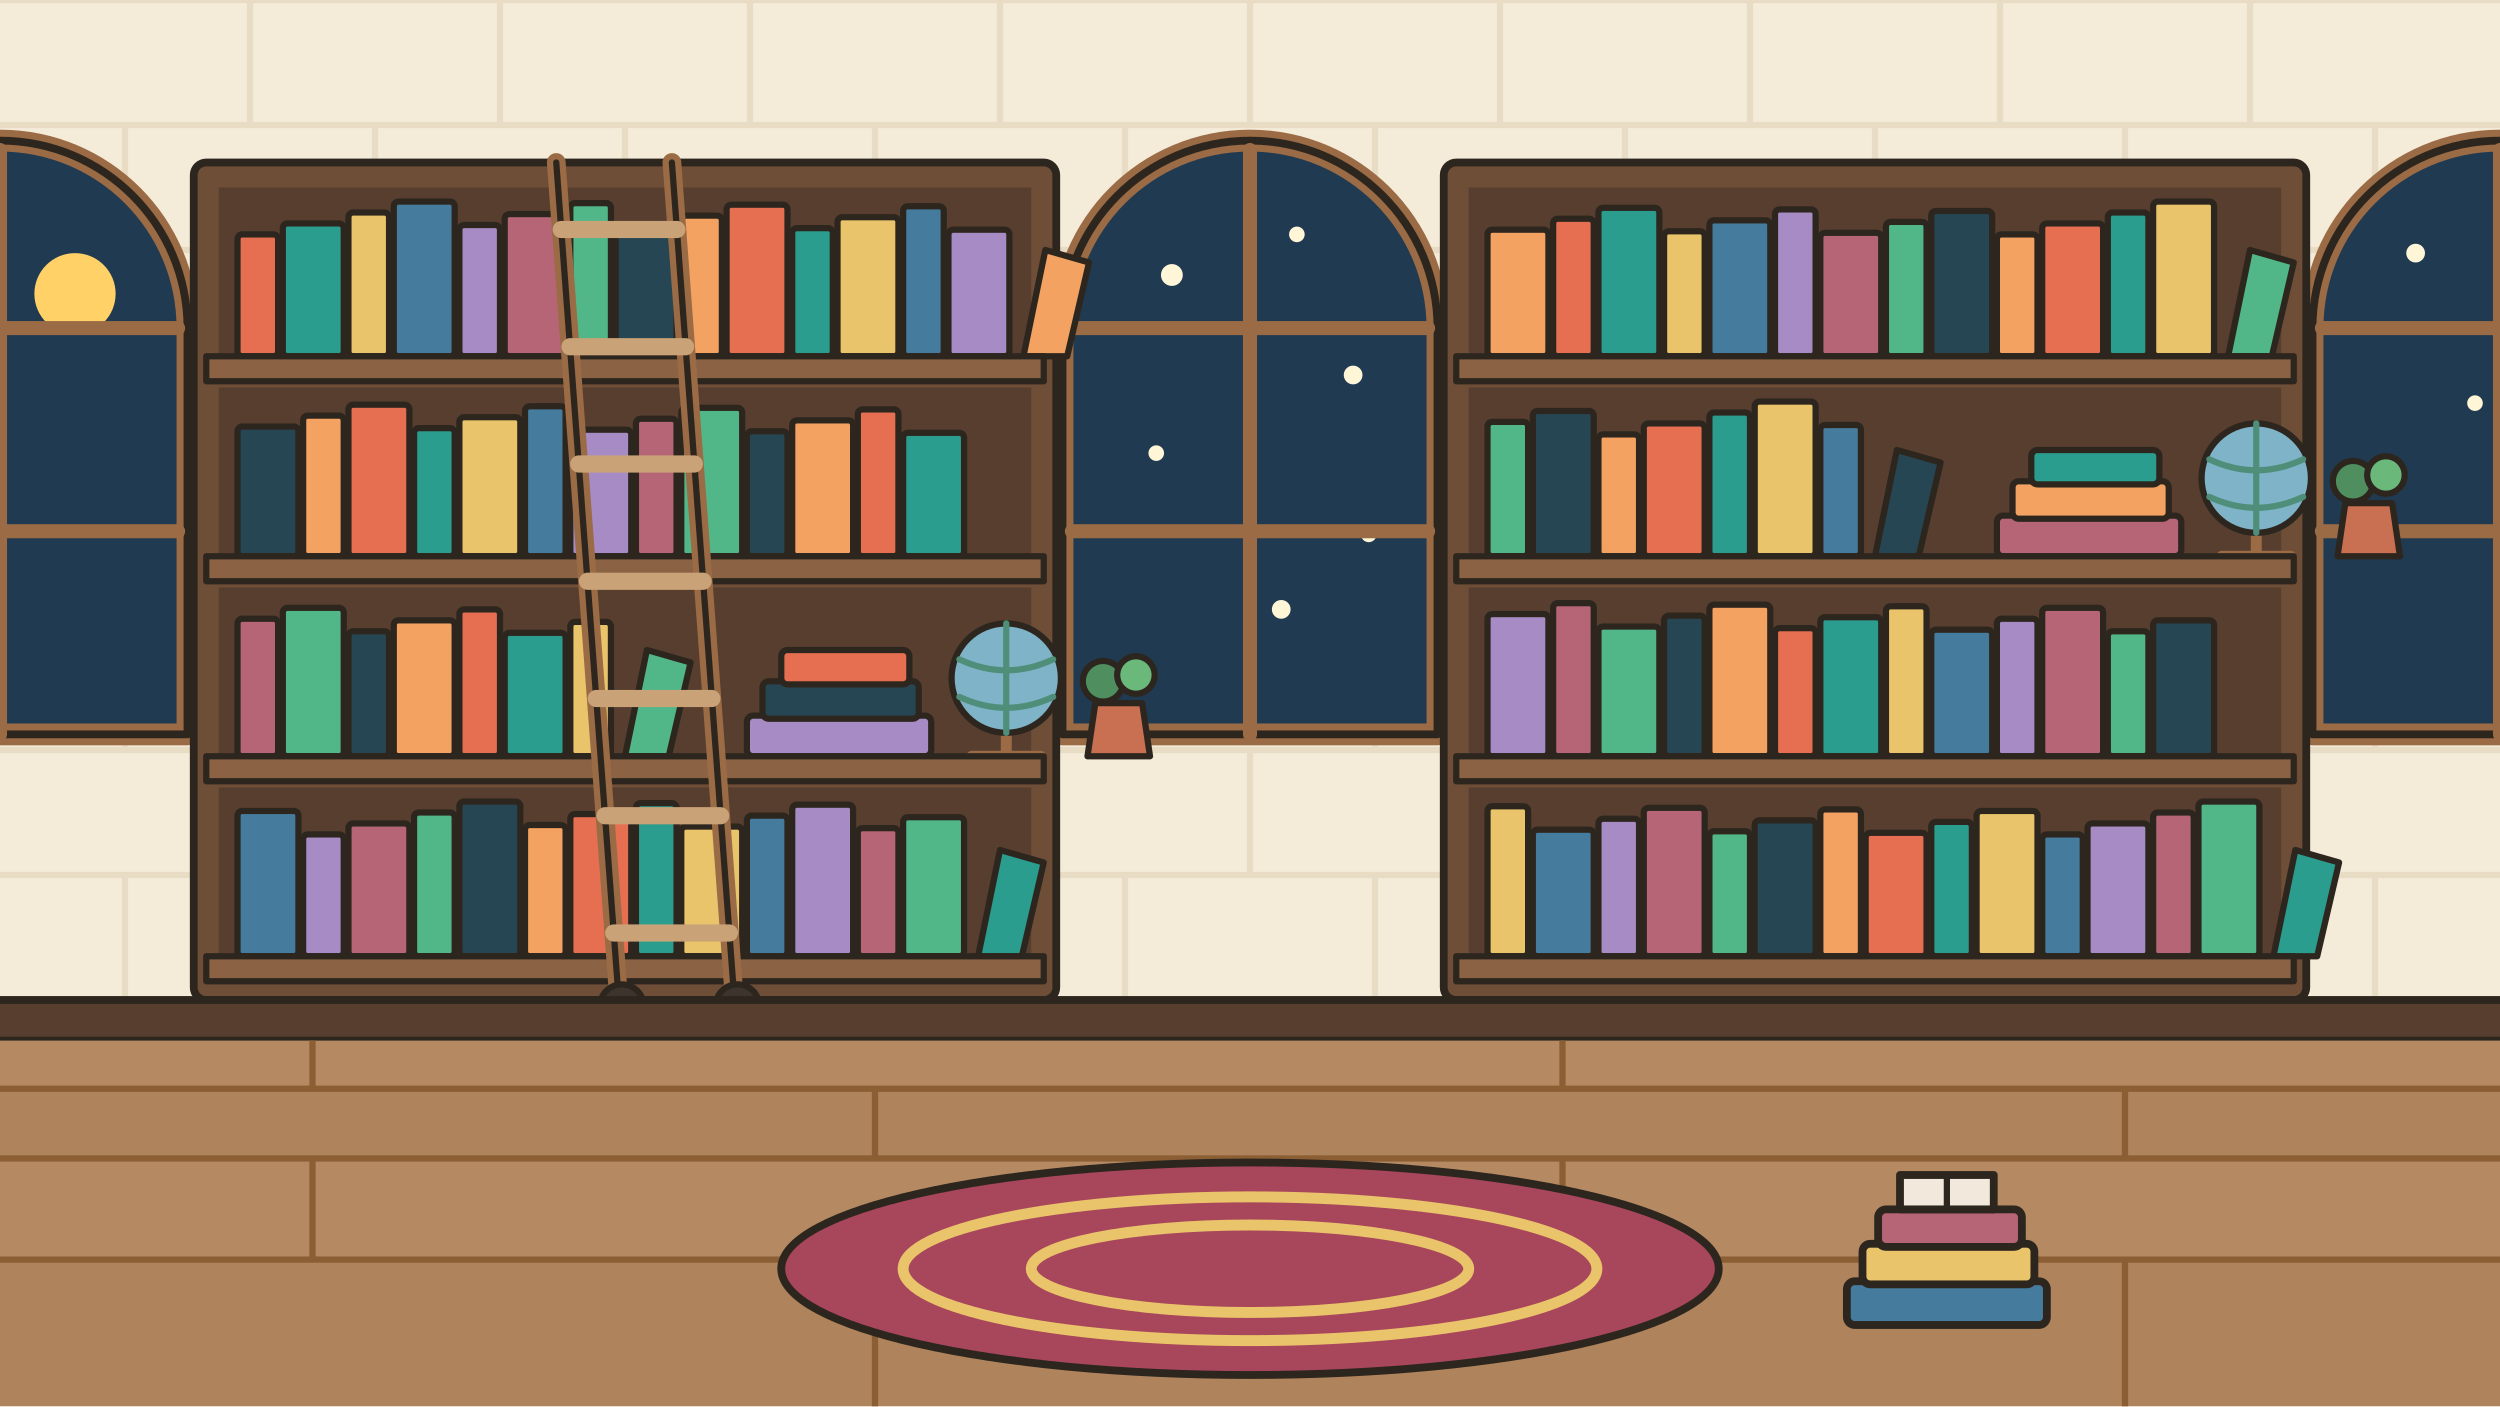
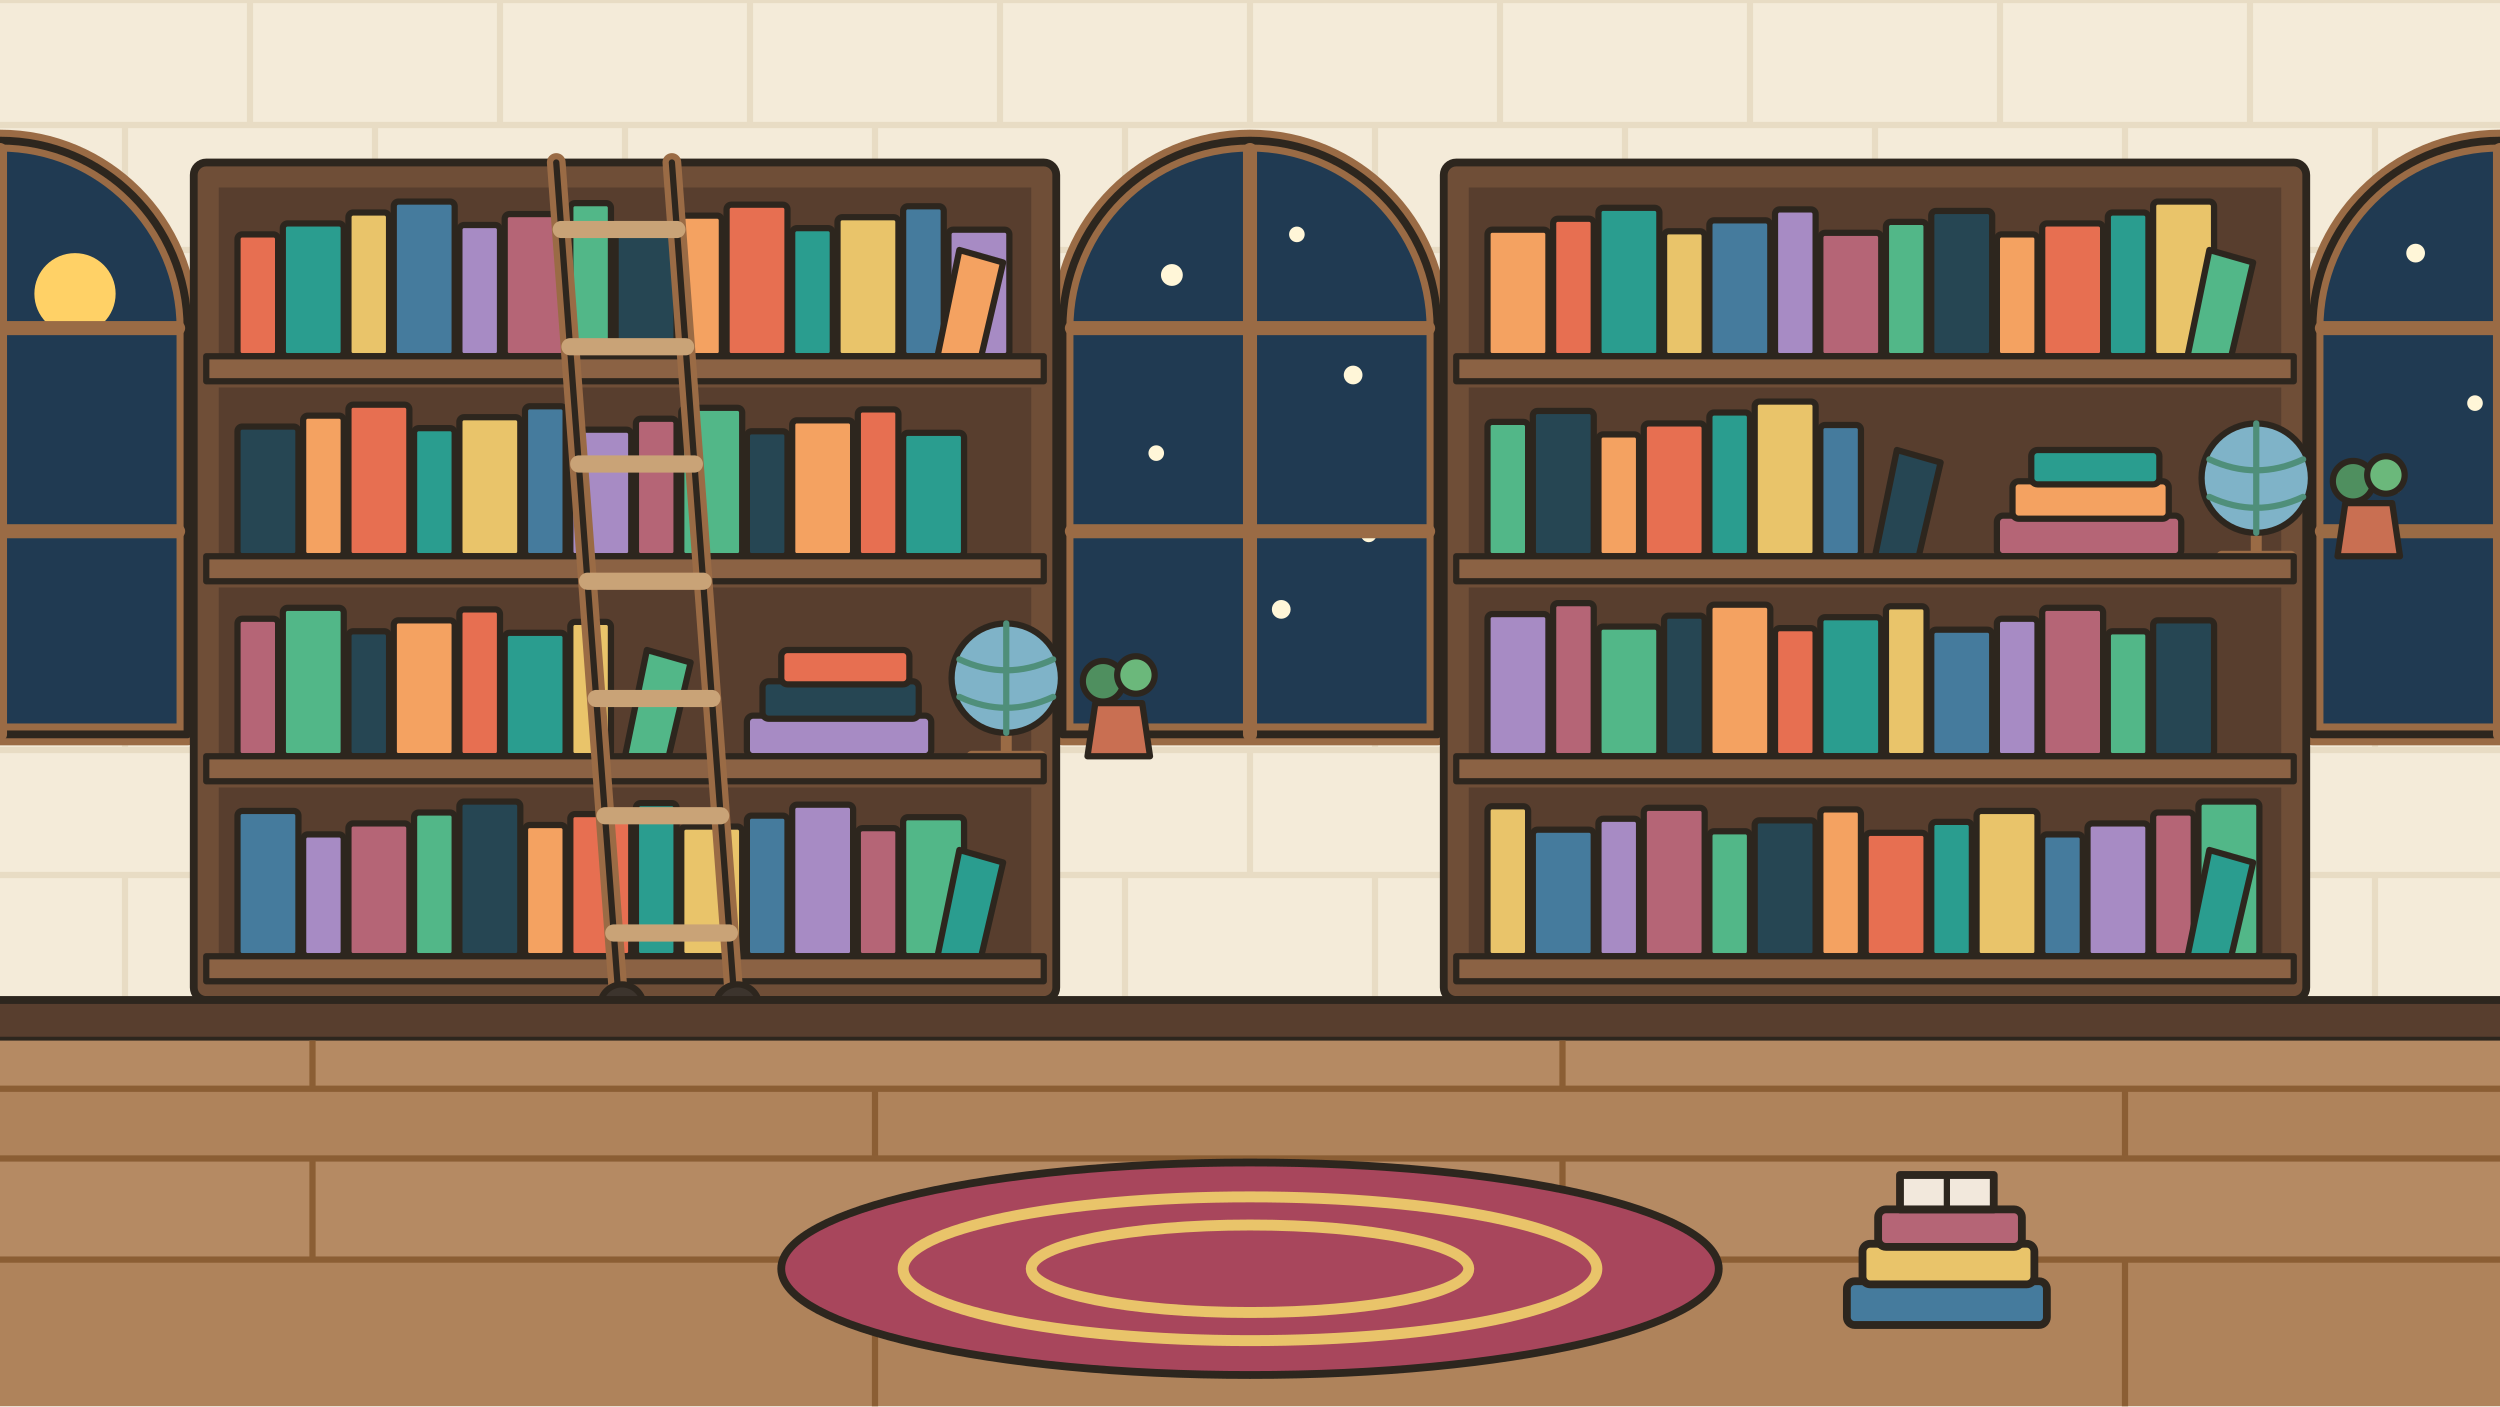
<svg xmlns="http://www.w3.org/2000/svg" viewBox="0 0 1600 900" preserveAspectRatio="xMidYMid slice" data-asset-id="bg_library">
  <g id="background" stroke="#2d261e" stroke-width="5" stroke-linecap="round" stroke-linejoin="round">
    <rect x="0" y="0" width="1600" height="640" fill="#f4ebd9" stroke="none" />
    <g stroke-linecap="butt">
      <rect x="0" y="0" width="1600" height="640" fill="#f4ebd9" stroke="none" />
      <line x1="0" y1="0" x2="1600" y2="0" stroke="#e8dcc4" stroke-width="4" />
      <line x1="160" y1="0" x2="160" y2="80" stroke="#e8dcc4" stroke-width="4" />
      <line x1="320" y1="0" x2="320" y2="80" stroke="#e8dcc4" stroke-width="4" />
      <line x1="480" y1="0" x2="480" y2="80" stroke="#e8dcc4" stroke-width="4" />
      <line x1="640" y1="0" x2="640" y2="80" stroke="#e8dcc4" stroke-width="4" />
      <line x1="800" y1="0" x2="800" y2="80" stroke="#e8dcc4" stroke-width="4" />
      <line x1="960" y1="0" x2="960" y2="80" stroke="#e8dcc4" stroke-width="4" />
      <line x1="1120" y1="0" x2="1120" y2="80" stroke="#e8dcc4" stroke-width="4" />
      <line x1="1280" y1="0" x2="1280" y2="80" stroke="#e8dcc4" stroke-width="4" />
      <line x1="1440" y1="0" x2="1440" y2="80" stroke="#e8dcc4" stroke-width="4" />
      <line x1="0" y1="80" x2="1600" y2="80" stroke="#e8dcc4" stroke-width="4" />
      <line x1="80" y1="80" x2="80" y2="160" stroke="#e8dcc4" stroke-width="4" />
      <line x1="240" y1="80" x2="240" y2="160" stroke="#e8dcc4" stroke-width="4" />
      <line x1="400" y1="80" x2="400" y2="160" stroke="#e8dcc4" stroke-width="4" />
      <line x1="560" y1="80" x2="560" y2="160" stroke="#e8dcc4" stroke-width="4" />
      <line x1="720" y1="80" x2="720" y2="160" stroke="#e8dcc4" stroke-width="4" />
      <line x1="880" y1="80" x2="880" y2="160" stroke="#e8dcc4" stroke-width="4" />
      <line x1="1040" y1="80" x2="1040" y2="160" stroke="#e8dcc4" stroke-width="4" />
      <line x1="1200" y1="80" x2="1200" y2="160" stroke="#e8dcc4" stroke-width="4" />
      <line x1="1360" y1="80" x2="1360" y2="160" stroke="#e8dcc4" stroke-width="4" />
      <line x1="1520" y1="80" x2="1520" y2="160" stroke="#e8dcc4" stroke-width="4" />
      <line x1="0" y1="160" x2="1600" y2="160" stroke="#e8dcc4" stroke-width="4" />
      <line x1="160" y1="160" x2="160" y2="240" stroke="#e8dcc4" stroke-width="4" />
      <line x1="320" y1="160" x2="320" y2="240" stroke="#e8dcc4" stroke-width="4" />
      <line x1="480" y1="160" x2="480" y2="240" stroke="#e8dcc4" stroke-width="4" />
      <line x1="640" y1="160" x2="640" y2="240" stroke="#e8dcc4" stroke-width="4" />
      <line x1="800" y1="160" x2="800" y2="240" stroke="#e8dcc4" stroke-width="4" />
      <line x1="960" y1="160" x2="960" y2="240" stroke="#e8dcc4" stroke-width="4" />
      <line x1="1120" y1="160" x2="1120" y2="240" stroke="#e8dcc4" stroke-width="4" />
      <line x1="1280" y1="160" x2="1280" y2="240" stroke="#e8dcc4" stroke-width="4" />
      <line x1="1440" y1="160" x2="1440" y2="240" stroke="#e8dcc4" stroke-width="4" />
      <line x1="0" y1="240" x2="1600" y2="240" stroke="#e8dcc4" stroke-width="4" />
      <line x1="80" y1="240" x2="80" y2="320" stroke="#e8dcc4" stroke-width="4" />
      <line x1="240" y1="240" x2="240" y2="320" stroke="#e8dcc4" stroke-width="4" />
      <line x1="400" y1="240" x2="400" y2="320" stroke="#e8dcc4" stroke-width="4" />
      <line x1="560" y1="240" x2="560" y2="320" stroke="#e8dcc4" stroke-width="4" />
      <line x1="720" y1="240" x2="720" y2="320" stroke="#e8dcc4" stroke-width="4" />
      <line x1="880" y1="240" x2="880" y2="320" stroke="#e8dcc4" stroke-width="4" />
      <line x1="1040" y1="240" x2="1040" y2="320" stroke="#e8dcc4" stroke-width="4" />
      <line x1="1200" y1="240" x2="1200" y2="320" stroke="#e8dcc4" stroke-width="4" />
      <line x1="1360" y1="240" x2="1360" y2="320" stroke="#e8dcc4" stroke-width="4" />
      <line x1="1520" y1="240" x2="1520" y2="320" stroke="#e8dcc4" stroke-width="4" />
      <line x1="0" y1="320" x2="1600" y2="320" stroke="#e8dcc4" stroke-width="4" />
      <line x1="160" y1="320" x2="160" y2="400" stroke="#e8dcc4" stroke-width="4" />
      <line x1="320" y1="320" x2="320" y2="400" stroke="#e8dcc4" stroke-width="4" />
      <line x1="480" y1="320" x2="480" y2="400" stroke="#e8dcc4" stroke-width="4" />
      <line x1="640" y1="320" x2="640" y2="400" stroke="#e8dcc4" stroke-width="4" />
      <line x1="800" y1="320" x2="800" y2="400" stroke="#e8dcc4" stroke-width="4" />
      <line x1="960" y1="320" x2="960" y2="400" stroke="#e8dcc4" stroke-width="4" />
      <line x1="1120" y1="320" x2="1120" y2="400" stroke="#e8dcc4" stroke-width="4" />
      <line x1="1280" y1="320" x2="1280" y2="400" stroke="#e8dcc4" stroke-width="4" />
      <line x1="1440" y1="320" x2="1440" y2="400" stroke="#e8dcc4" stroke-width="4" />
      <line x1="0" y1="400" x2="1600" y2="400" stroke="#e8dcc4" stroke-width="4" />
      <line x1="80" y1="400" x2="80" y2="480" stroke="#e8dcc4" stroke-width="4" />
      <line x1="240" y1="400" x2="240" y2="480" stroke="#e8dcc4" stroke-width="4" />
      <line x1="400" y1="400" x2="400" y2="480" stroke="#e8dcc4" stroke-width="4" />
      <line x1="560" y1="400" x2="560" y2="480" stroke="#e8dcc4" stroke-width="4" />
      <line x1="720" y1="400" x2="720" y2="480" stroke="#e8dcc4" stroke-width="4" />
      <line x1="880" y1="400" x2="880" y2="480" stroke="#e8dcc4" stroke-width="4" />
      <line x1="1040" y1="400" x2="1040" y2="480" stroke="#e8dcc4" stroke-width="4" />
      <line x1="1200" y1="400" x2="1200" y2="480" stroke="#e8dcc4" stroke-width="4" />
      <line x1="1360" y1="400" x2="1360" y2="480" stroke="#e8dcc4" stroke-width="4" />
      <line x1="1520" y1="400" x2="1520" y2="480" stroke="#e8dcc4" stroke-width="4" />
      <line x1="0" y1="480" x2="1600" y2="480" stroke="#e8dcc4" stroke-width="4" />
      <line x1="160" y1="480" x2="160" y2="560" stroke="#e8dcc4" stroke-width="4" />
      <line x1="320" y1="480" x2="320" y2="560" stroke="#e8dcc4" stroke-width="4" />
      <line x1="480" y1="480" x2="480" y2="560" stroke="#e8dcc4" stroke-width="4" />
      <line x1="640" y1="480" x2="640" y2="560" stroke="#e8dcc4" stroke-width="4" />
      <line x1="800" y1="480" x2="800" y2="560" stroke="#e8dcc4" stroke-width="4" />
      <line x1="960" y1="480" x2="960" y2="560" stroke="#e8dcc4" stroke-width="4" />
      <line x1="1120" y1="480" x2="1120" y2="560" stroke="#e8dcc4" stroke-width="4" />
      <line x1="1280" y1="480" x2="1280" y2="560" stroke="#e8dcc4" stroke-width="4" />
      <line x1="1440" y1="480" x2="1440" y2="560" stroke="#e8dcc4" stroke-width="4" />
      <line x1="0" y1="560" x2="1600" y2="560" stroke="#e8dcc4" stroke-width="4" />
      <line x1="80" y1="560" x2="80" y2="640" stroke="#e8dcc4" stroke-width="4" />
      <line x1="240" y1="560" x2="240" y2="640" stroke="#e8dcc4" stroke-width="4" />
      <line x1="400" y1="560" x2="400" y2="640" stroke="#e8dcc4" stroke-width="4" />
      <line x1="560" y1="560" x2="560" y2="640" stroke="#e8dcc4" stroke-width="4" />
      <line x1="720" y1="560" x2="720" y2="640" stroke="#e8dcc4" stroke-width="4" />
      <line x1="880" y1="560" x2="880" y2="640" stroke="#e8dcc4" stroke-width="4" />
      <line x1="1040" y1="560" x2="1040" y2="640" stroke="#e8dcc4" stroke-width="4" />
      <line x1="1200" y1="560" x2="1200" y2="640" stroke="#e8dcc4" stroke-width="4" />
      <line x1="1360" y1="560" x2="1360" y2="640" stroke="#e8dcc4" stroke-width="4" />
      <line x1="1520" y1="560" x2="1520" y2="640" stroke="#e8dcc4" stroke-width="4" />
    </g>
    <g transform="translate(-120 90)">
      <path d="M0 120A120 120 0 0 1 240 120L240 380L0 380Z" fill="#203a52" stroke="#9a6b45" stroke-width="14" stroke-linejoin="round" />
      <path d="M0 120A120 120 0 0 1 240 120L240 380L0 380Z" fill="none" stroke="#2d261e" stroke-width="5" stroke-linejoin="round" />
      <circle cx="168" cy="98" r="26" fill="#ffd166" stroke="none" />
      <circle cx="66" cy="72" r="6" fill="#fff6d8" stroke="none" />
      <circle cx="104" cy="168" r="5" fill="#fff6d8" stroke="none" />
      <circle cx="52" cy="220" r="6" fill="#fff6d8" stroke="none" />
      <path d="M120 6 120 380M6 120 234 120M6 250 234 250" fill="none" stroke="#9a6b45" stroke-width="9" />
    </g>
    <g transform="translate(680 90)">
      <path d="M0 120A120 120 0 0 1 240 120L240 380L0 380Z" fill="#203a52" stroke="#9a6b45" stroke-width="14" stroke-linejoin="round" />
      <path d="M0 120A120 120 0 0 1 240 120L240 380L0 380Z" fill="none" stroke="#2d261e" stroke-width="5" stroke-linejoin="round" />
      <circle cx="70" cy="86" r="7" fill="#fff6d8" stroke="none" />
      <circle cx="150" cy="60" r="5" fill="#fff6d8" stroke="none" />
      <circle cx="186" cy="150" r="6" fill="#fff6d8" stroke="none" />
      <circle cx="60" cy="200" r="5" fill="#fff6d8" stroke="none" />
      <circle cx="140" cy="300" r="6" fill="#fff6d8" stroke="none" />
      <circle cx="196" cy="252" r="5" fill="#fff6d8" stroke="none" />
      <path d="M120 6 120 380M6 120 234 120M6 250 234 250" fill="none" stroke="#9a6b45" stroke-width="9" />
    </g>
    <g transform="translate(1480 90)">
      <path d="M0 120A120 120 0 0 1 240 120L240 380L0 380Z" fill="#203a52" stroke="#9a6b45" stroke-width="14" stroke-linejoin="round" />
      <path d="M0 120A120 120 0 0 1 240 120L240 380L0 380Z" fill="none" stroke="#2d261e" stroke-width="5" stroke-linejoin="round" />
      <circle cx="168" cy="98" r="26" fill="#ffd166" stroke="none" />
      <circle cx="66" cy="72" r="6" fill="#fff6d8" stroke="none" />
      <circle cx="104" cy="168" r="5" fill="#fff6d8" stroke="none" />
      <circle cx="52" cy="220" r="6" fill="#fff6d8" stroke="none" />
      <path d="M120 6 120 380M6 120 234 120M6 250 234 250" fill="none" stroke="#9a6b45" stroke-width="9" />
    </g>
    <g transform="translate(140 120)">
      <rect x="-16" y="-16" width="552" height="536" rx="8" fill="#6f4e37" stroke="#2d261e" stroke-width="5" />
      <rect x="0" y="0" width="520" height="112" fill="#583e2e" stroke="none" />
      <rect x="12" y="30" width="26" height="78" rx="3" fill="#e76f51" stroke="#2d261e" stroke-width="4" />
      <rect x="41" y="23" width="39" height="85" rx="3" fill="#2a9d8f" stroke="#2d261e" stroke-width="4" />
      <rect x="83" y="16" width="26" height="92" rx="3" fill="#e9c46a" stroke="#2d261e" stroke-width="4" />
      <rect x="112" y="9" width="39" height="99" rx="3" fill="#457b9d" stroke="#2d261e" stroke-width="4" />
      <rect x="154" y="24" width="26" height="84" rx="3" fill="#a78bc4" stroke="#2d261e" stroke-width="4" />
      <rect x="183" y="17" width="39" height="91" rx="3" fill="#b56576" stroke="#2d261e" stroke-width="4" />
      <rect x="225" y="10" width="26" height="98" rx="3" fill="#52b788" stroke="#2d261e" stroke-width="4" />
      <rect x="254" y="25" width="39" height="83" rx="3" fill="#264653" stroke="#2d261e" stroke-width="4" />
      <rect x="296" y="18" width="26" height="90" rx="3" fill="#f4a261" stroke="#2d261e" stroke-width="4" />
      <rect x="325" y="11" width="39" height="97" rx="3" fill="#e76f51" stroke="#2d261e" stroke-width="4" />
      <rect x="367" y="26" width="26" height="82" rx="3" fill="#2a9d8f" stroke="#2d261e" stroke-width="4" />
      <rect x="396" y="19" width="39" height="89" rx="3" fill="#e9c46a" stroke="#2d261e" stroke-width="4" />
      <rect x="438" y="12" width="26" height="96" rx="3" fill="#457b9d" stroke="#2d261e" stroke-width="4" />
      <rect x="467" y="27" width="39" height="81" rx="3" fill="#a78bc4" stroke="#2d261e" stroke-width="4" />
-       <path d="M515 108L529 40L557 48L543 108Z" fill="#f4a261" stroke="#2d261e" stroke-width="4" stroke-linejoin="round" />
+       <path d="M460 108L474 40L502 48L488 108Z" fill="#f4a261" stroke="#2d261e" stroke-width="4" stroke-linejoin="round" />
      <rect x="-8" y="108" width="536" height="16" fill="#8b6244" stroke="#2d261e" stroke-width="4" />
      <rect x="0" y="128" width="520" height="112" fill="#583e2e" stroke="none" />
      <rect x="12" y="153" width="39" height="83" rx="3" fill="#264653" stroke="#2d261e" stroke-width="4" />
      <rect x="54" y="146" width="26" height="90" rx="3" fill="#f4a261" stroke="#2d261e" stroke-width="4" />
      <rect x="83" y="139" width="39" height="97" rx="3" fill="#e76f51" stroke="#2d261e" stroke-width="4" />
      <rect x="125" y="154" width="26" height="82" rx="3" fill="#2a9d8f" stroke="#2d261e" stroke-width="4" />
      <rect x="154" y="147" width="39" height="89" rx="3" fill="#e9c46a" stroke="#2d261e" stroke-width="4" />
      <rect x="196" y="140" width="26" height="96" rx="3" fill="#457b9d" stroke="#2d261e" stroke-width="4" />
      <rect x="225" y="155" width="39" height="81" rx="3" fill="#a78bc4" stroke="#2d261e" stroke-width="4" />
      <rect x="267" y="148" width="26" height="88" rx="3" fill="#b56576" stroke="#2d261e" stroke-width="4" />
      <rect x="296" y="141" width="39" height="95" rx="3" fill="#52b788" stroke="#2d261e" stroke-width="4" />
      <rect x="338" y="156" width="26" height="80" rx="3" fill="#264653" stroke="#2d261e" stroke-width="4" />
      <rect x="367" y="149" width="39" height="87" rx="3" fill="#f4a261" stroke="#2d261e" stroke-width="4" />
      <rect x="409" y="142" width="26" height="94" rx="3" fill="#e76f51" stroke="#2d261e" stroke-width="4" />
      <rect x="438" y="157" width="39" height="79" rx="3" fill="#2a9d8f" stroke="#2d261e" stroke-width="4" />
      <rect x="-8" y="236" width="536" height="16" fill="#8b6244" stroke="#2d261e" stroke-width="4" />
      <rect x="0" y="256" width="520" height="112" fill="#583e2e" stroke="none" />
      <rect x="12" y="276" width="26" height="88" rx="3" fill="#b56576" stroke="#2d261e" stroke-width="4" />
      <rect x="41" y="269" width="39" height="95" rx="3" fill="#52b788" stroke="#2d261e" stroke-width="4" />
      <rect x="83" y="284" width="26" height="80" rx="3" fill="#264653" stroke="#2d261e" stroke-width="4" />
      <rect x="112" y="277" width="39" height="87" rx="3" fill="#f4a261" stroke="#2d261e" stroke-width="4" />
      <rect x="154" y="270" width="26" height="94" rx="3" fill="#e76f51" stroke="#2d261e" stroke-width="4" />
      <rect x="183" y="285" width="39" height="79" rx="3" fill="#2a9d8f" stroke="#2d261e" stroke-width="4" />
      <rect x="225" y="278" width="26" height="86" rx="3" fill="#e9c46a" stroke="#2d261e" stroke-width="4" />
      <path d="M260 364L274 296L302 304L288 364Z" fill="#52b788" stroke="#2d261e" stroke-width="4" stroke-linejoin="round" />
      <g transform="translate(338 364)">
        <rect x="0" y="-26" width="118" height="26" rx="4" fill="#a78bc4" stroke="#2d261e" stroke-width="4" />
        <rect x="10" y="-48" width="100" height="24" rx="4" fill="#264653" stroke="#2d261e" stroke-width="4" />
        <rect x="22" y="-68" width="82" height="22" rx="4" fill="#e76f51" stroke="#2d261e" stroke-width="4" />
      </g>
      <g transform="translate(504 364)">
        <path d="M-22 0h44M0 0v-16" fill="none" stroke="#9a6b45" stroke-width="7" stroke-linecap="round" />
        <circle cx="0" cy="-50" r="35" fill="#7fb3c8" stroke="#2d261e" stroke-width="4" />
        <path d="M-30 -62q30 14 60 0M-30 -38q30 14 60 0M0 -85v70" fill="none" stroke="#4f8f7a" stroke-width="4" />
      </g>
      <g transform="translate(576 364)">
        <path d="M-20 0 -15 -34 15 -34 20 0Z" fill="#c96f52" stroke="#2d261e" stroke-width="4" stroke-linejoin="round" />
        <circle cx="-10" cy="-48" r="13" fill="#4f8f5f" stroke="#2d261e" stroke-width="4" />
        <circle cx="11" cy="-52" r="12" fill="#6bb87b" stroke="#2d261e" stroke-width="4" />
      </g>
      <rect x="-8" y="364" width="536" height="16" fill="#8b6244" stroke="#2d261e" stroke-width="4" />
      <rect x="0" y="384" width="520" height="112" fill="#583e2e" stroke="none" />
      <rect x="12" y="399" width="39" height="93" rx="3" fill="#457b9d" stroke="#2d261e" stroke-width="4" />
      <rect x="54" y="414" width="26" height="78" rx="3" fill="#a78bc4" stroke="#2d261e" stroke-width="4" />
      <rect x="83" y="407" width="39" height="85" rx="3" fill="#b56576" stroke="#2d261e" stroke-width="4" />
      <rect x="125" y="400" width="26" height="92" rx="3" fill="#52b788" stroke="#2d261e" stroke-width="4" />
      <rect x="154" y="393" width="39" height="99" rx="3" fill="#264653" stroke="#2d261e" stroke-width="4" />
      <rect x="196" y="408" width="26" height="84" rx="3" fill="#f4a261" stroke="#2d261e" stroke-width="4" />
      <rect x="225" y="401" width="39" height="91" rx="3" fill="#e76f51" stroke="#2d261e" stroke-width="4" />
      <rect x="267" y="394" width="26" height="98" rx="3" fill="#2a9d8f" stroke="#2d261e" stroke-width="4" />
      <rect x="296" y="409" width="39" height="83" rx="3" fill="#e9c46a" stroke="#2d261e" stroke-width="4" />
      <rect x="338" y="402" width="26" height="90" rx="3" fill="#457b9d" stroke="#2d261e" stroke-width="4" />
      <rect x="367" y="395" width="39" height="97" rx="3" fill="#a78bc4" stroke="#2d261e" stroke-width="4" />
      <rect x="409" y="410" width="26" height="82" rx="3" fill="#b56576" stroke="#2d261e" stroke-width="4" />
      <rect x="438" y="403" width="39" height="89" rx="3" fill="#52b788" stroke="#2d261e" stroke-width="4" />
-       <path d="M486 492L500 424L528 432L514 492Z" fill="#2a9d8f" stroke="#2d261e" stroke-width="4" stroke-linejoin="round" />
+       <path d="M460 492L474 424L502 432L488 492Z" fill="#2a9d8f" stroke="#2d261e" stroke-width="4" stroke-linejoin="round" />
      <rect x="-8" y="492" width="536" height="16" fill="#8b6244" stroke="#2d261e" stroke-width="4" />
    </g>
    <g transform="translate(940 120)">
      <rect x="-16" y="-16" width="552" height="536" rx="8" fill="#6f4e37" stroke="#2d261e" stroke-width="5" />
      <rect x="0" y="0" width="520" height="112" fill="#583e2e" stroke="none" />
      <rect x="12" y="27" width="39" height="81" rx="3" fill="#f4a261" stroke="#2d261e" stroke-width="4" />
      <rect x="54" y="20" width="26" height="88" rx="3" fill="#e76f51" stroke="#2d261e" stroke-width="4" />
      <rect x="83" y="13" width="39" height="95" rx="3" fill="#2a9d8f" stroke="#2d261e" stroke-width="4" />
      <rect x="125" y="28" width="26" height="80" rx="3" fill="#e9c46a" stroke="#2d261e" stroke-width="4" />
      <rect x="154" y="21" width="39" height="87" rx="3" fill="#457b9d" stroke="#2d261e" stroke-width="4" />
      <rect x="196" y="14" width="26" height="94" rx="3" fill="#a78bc4" stroke="#2d261e" stroke-width="4" />
      <rect x="225" y="29" width="39" height="79" rx="3" fill="#b56576" stroke="#2d261e" stroke-width="4" />
      <rect x="267" y="22" width="26" height="86" rx="3" fill="#52b788" stroke="#2d261e" stroke-width="4" />
      <rect x="296" y="15" width="39" height="93" rx="3" fill="#264653" stroke="#2d261e" stroke-width="4" />
      <rect x="338" y="30" width="26" height="78" rx="3" fill="#f4a261" stroke="#2d261e" stroke-width="4" />
      <rect x="367" y="23" width="39" height="85" rx="3" fill="#e76f51" stroke="#2d261e" stroke-width="4" />
      <rect x="409" y="16" width="26" height="92" rx="3" fill="#2a9d8f" stroke="#2d261e" stroke-width="4" />
      <rect x="438" y="9" width="39" height="99" rx="3" fill="#e9c46a" stroke="#2d261e" stroke-width="4" />
-       <path d="M486 108L500 40L528 48L514 108Z" fill="#52b788" stroke="#2d261e" stroke-width="4" stroke-linejoin="round" />
+       <path d="M460 108L474 40L502 48L488 108Z" fill="#52b788" stroke="#2d261e" stroke-width="4" stroke-linejoin="round" />
      <rect x="-8" y="108" width="536" height="16" fill="#8b6244" stroke="#2d261e" stroke-width="4" />
      <rect x="0" y="128" width="520" height="112" fill="#583e2e" stroke="none" />
      <rect x="12" y="150" width="26" height="86" rx="3" fill="#52b788" stroke="#2d261e" stroke-width="4" />
      <rect x="41" y="143" width="39" height="93" rx="3" fill="#264653" stroke="#2d261e" stroke-width="4" />
      <rect x="83" y="158" width="26" height="78" rx="3" fill="#f4a261" stroke="#2d261e" stroke-width="4" />
      <rect x="112" y="151" width="39" height="85" rx="3" fill="#e76f51" stroke="#2d261e" stroke-width="4" />
      <rect x="154" y="144" width="26" height="92" rx="3" fill="#2a9d8f" stroke="#2d261e" stroke-width="4" />
      <rect x="183" y="137" width="39" height="99" rx="3" fill="#e9c46a" stroke="#2d261e" stroke-width="4" />
      <rect x="225" y="152" width="26" height="84" rx="3" fill="#457b9d" stroke="#2d261e" stroke-width="4" />
      <path d="M260 236L274 168L302 176L288 236Z" fill="#264653" stroke="#2d261e" stroke-width="4" stroke-linejoin="round" />
      <g transform="translate(338 236)">
        <rect x="0" y="-26" width="118" height="26" rx="4" fill="#b56576" stroke="#2d261e" stroke-width="4" />
        <rect x="10" y="-48" width="100" height="24" rx="4" fill="#f4a261" stroke="#2d261e" stroke-width="4" />
        <rect x="22" y="-68" width="82" height="22" rx="4" fill="#2a9d8f" stroke="#2d261e" stroke-width="4" />
      </g>
      <g transform="translate(504 236)">
        <path d="M-22 0h44M0 0v-16" fill="none" stroke="#9a6b45" stroke-width="7" stroke-linecap="round" />
        <circle cx="0" cy="-50" r="35" fill="#7fb3c8" stroke="#2d261e" stroke-width="4" />
        <path d="M-30 -62q30 14 60 0M-30 -38q30 14 60 0M0 -85v70" fill="none" stroke="#4f8f7a" stroke-width="4" />
      </g>
      <g transform="translate(576 236)">
        <path d="M-20 0 -15 -34 15 -34 20 0Z" fill="#c96f52" stroke="#2d261e" stroke-width="4" stroke-linejoin="round" />
        <circle cx="-10" cy="-48" r="13" fill="#4f8f5f" stroke="#2d261e" stroke-width="4" />
        <circle cx="11" cy="-52" r="12" fill="#6bb87b" stroke="#2d261e" stroke-width="4" />
      </g>
      <rect x="-8" y="236" width="536" height="16" fill="#8b6244" stroke="#2d261e" stroke-width="4" />
      <rect x="0" y="256" width="520" height="112" fill="#583e2e" stroke="none" />
      <rect x="12" y="273" width="39" height="91" rx="3" fill="#a78bc4" stroke="#2d261e" stroke-width="4" />
      <rect x="54" y="266" width="26" height="98" rx="3" fill="#b56576" stroke="#2d261e" stroke-width="4" />
      <rect x="83" y="281" width="39" height="83" rx="3" fill="#52b788" stroke="#2d261e" stroke-width="4" />
      <rect x="125" y="274" width="26" height="90" rx="3" fill="#264653" stroke="#2d261e" stroke-width="4" />
      <rect x="154" y="267" width="39" height="97" rx="3" fill="#f4a261" stroke="#2d261e" stroke-width="4" />
      <rect x="196" y="282" width="26" height="82" rx="3" fill="#e76f51" stroke="#2d261e" stroke-width="4" />
      <rect x="225" y="275" width="39" height="89" rx="3" fill="#2a9d8f" stroke="#2d261e" stroke-width="4" />
      <rect x="267" y="268" width="26" height="96" rx="3" fill="#e9c46a" stroke="#2d261e" stroke-width="4" />
      <rect x="296" y="283" width="39" height="81" rx="3" fill="#457b9d" stroke="#2d261e" stroke-width="4" />
      <rect x="338" y="276" width="26" height="88" rx="3" fill="#a78bc4" stroke="#2d261e" stroke-width="4" />
      <rect x="367" y="269" width="39" height="95" rx="3" fill="#b56576" stroke="#2d261e" stroke-width="4" />
      <rect x="409" y="284" width="26" height="80" rx="3" fill="#52b788" stroke="#2d261e" stroke-width="4" />
      <rect x="438" y="277" width="39" height="87" rx="3" fill="#264653" stroke="#2d261e" stroke-width="4" />
      <rect x="-8" y="364" width="536" height="16" fill="#8b6244" stroke="#2d261e" stroke-width="4" />
      <rect x="0" y="384" width="520" height="112" fill="#583e2e" stroke="none" />
      <rect x="12" y="396" width="26" height="96" rx="3" fill="#e9c46a" stroke="#2d261e" stroke-width="4" />
      <rect x="41" y="411" width="39" height="81" rx="3" fill="#457b9d" stroke="#2d261e" stroke-width="4" />
      <rect x="83" y="404" width="26" height="88" rx="3" fill="#a78bc4" stroke="#2d261e" stroke-width="4" />
      <rect x="112" y="397" width="39" height="95" rx="3" fill="#b56576" stroke="#2d261e" stroke-width="4" />
      <rect x="154" y="412" width="26" height="80" rx="3" fill="#52b788" stroke="#2d261e" stroke-width="4" />
      <rect x="183" y="405" width="39" height="87" rx="3" fill="#264653" stroke="#2d261e" stroke-width="4" />
      <rect x="225" y="398" width="26" height="94" rx="3" fill="#f4a261" stroke="#2d261e" stroke-width="4" />
      <rect x="254" y="413" width="39" height="79" rx="3" fill="#e76f51" stroke="#2d261e" stroke-width="4" />
      <rect x="296" y="406" width="26" height="86" rx="3" fill="#2a9d8f" stroke="#2d261e" stroke-width="4" />
      <rect x="325" y="399" width="39" height="93" rx="3" fill="#e9c46a" stroke="#2d261e" stroke-width="4" />
      <rect x="367" y="414" width="26" height="78" rx="3" fill="#457b9d" stroke="#2d261e" stroke-width="4" />
      <rect x="396" y="407" width="39" height="85" rx="3" fill="#a78bc4" stroke="#2d261e" stroke-width="4" />
      <rect x="438" y="400" width="26" height="92" rx="3" fill="#b56576" stroke="#2d261e" stroke-width="4" />
      <rect x="467" y="393" width="39" height="99" rx="3" fill="#52b788" stroke="#2d261e" stroke-width="4" />
-       <path d="M515 492L529 424L557 432L543 492Z" fill="#2a9d8f" stroke="#2d261e" stroke-width="4" stroke-linejoin="round" />
+       <path d="M460 492L474 424L502 432L488 492Z" fill="#2a9d8f" stroke="#2d261e" stroke-width="4" stroke-linejoin="round" />
      <rect x="-8" y="492" width="536" height="16" fill="#8b6244" stroke="#2d261e" stroke-width="4" />
    </g>
    <g transform="translate(356 104)">
      <path d="M0 0 40 536M74 0 114 536" fill="none" stroke="#9a6b45" stroke-width="12" stroke-linecap="round" />
      <path d="M0 0 40 536M74 0 114 536" fill="none" stroke="#2d261e" stroke-width="4" stroke-linecap="round" />
      <line x1="3.2" y1="42.88" x2="77.2" y2="42.88" stroke="#c9a377" stroke-width="11" stroke-linecap="round" />
      <line x1="8.8" y1="117.92" x2="82.8" y2="117.92" stroke="#c9a377" stroke-width="11" stroke-linecap="round" />
      <line x1="14.4" y1="192.96" x2="88.4" y2="192.96" stroke="#c9a377" stroke-width="11" stroke-linecap="round" />
      <line x1="20" y1="268" x2="94" y2="268" stroke="#c9a377" stroke-width="11" stroke-linecap="round" />
      <line x1="25.6" y1="343.04" x2="99.6" y2="343.04" stroke="#c9a377" stroke-width="11" stroke-linecap="round" />
      <line x1="31.2" y1="418.08" x2="105.2" y2="418.08" stroke="#c9a377" stroke-width="11" stroke-linecap="round" />
      <line x1="36.8" y1="493.12" x2="110.8" y2="493.12" stroke="#c9a377" stroke-width="11" stroke-linecap="round" />
      <circle cx="42" cy="540" r="14" fill="#3c342d" stroke="#2d261e" stroke-width="4" />
      <circle cx="116" cy="540" r="14" fill="#3c342d" stroke="#2d261e" stroke-width="4" />
    </g>
    <rect x="0" y="640" width="1600" height="26" fill="#583e2e" stroke="none" />
    <line x1="0" y1="640" x2="1600" y2="640" stroke="#2d261e" stroke-width="5" />
    <line x1="0" y1="666" x2="1600" y2="666" stroke="#2d261e" stroke-width="5" />
    <g stroke="none">
      <rect x="0" y="666" width="1600" height="234" fill="#b58a63" stroke="none" />
      <rect x="0" y="696.78" width="1600" height="44.64" fill="#8b5e34" opacity="0.16" />
      <rect x="0" y="806.15" width="1600" height="93.85" fill="#8b5e34" opacity="0.16" />
    </g>
    <g stroke-linecap="butt">
      <line x1="200" y1="666" x2="200" y2="696.78" stroke="#8b5e34" stroke-width="4" />
      <line x1="1000" y1="666" x2="1000" y2="696.78" stroke="#8b5e34" stroke-width="4" />
      <line x1="0" y1="696.78" x2="1600" y2="696.78" stroke="#8b5e34" stroke-width="4" />
      <line x1="560" y1="696.78" x2="560" y2="741.42" stroke="#8b5e34" stroke-width="4" />
      <line x1="1360" y1="696.78" x2="1360" y2="741.42" stroke="#8b5e34" stroke-width="4" />
      <line x1="0" y1="741.42" x2="1600" y2="741.42" stroke="#8b5e34" stroke-width="4" />
      <line x1="200" y1="741.42" x2="200" y2="806.15" stroke="#8b5e34" stroke-width="4" />
      <line x1="1000" y1="741.42" x2="1000" y2="806.15" stroke="#8b5e34" stroke-width="4" />
      <line x1="0" y1="806.15" x2="1600" y2="806.15" stroke="#8b5e34" stroke-width="4" />
      <line x1="560" y1="806.15" x2="560" y2="900" stroke="#8b5e34" stroke-width="4" />
      <line x1="1360" y1="806.15" x2="1360" y2="900" stroke="#8b5e34" stroke-width="4" />
    </g>
    <ellipse cx="800" cy="812" rx="300" ry="68" fill="#a8465c" stroke="#2d261e" stroke-width="5" />
    <ellipse cx="800" cy="812" rx="222" ry="46" fill="none" stroke="#e9c46a" stroke-width="7" />
    <ellipse cx="800" cy="812" rx="140" ry="28" fill="none" stroke="#e9c46a" stroke-width="7" />
    <g transform="translate(1246 848)">
      <rect x="-64" y="-28" width="128" height="28" rx="5" fill="#457b9d" stroke="#2d261e" stroke-width="5" />
      <rect x="-54" y="-52" width="110" height="26" rx="5" fill="#e9c46a" stroke="#2d261e" stroke-width="5" />
      <rect x="-44" y="-74" width="92" height="24" rx="5" fill="#b56576" stroke="#2d261e" stroke-width="5" />
      <path d="M-30 -96 -30 -74 30 -74 30 -96Z" fill="#f2e8dc" stroke="#2d261e" stroke-width="5" stroke-linejoin="round" />
      <path d="M0 -96v22" fill="none" stroke="#2d261e" stroke-width="4" />
    </g>
  </g>
</svg>
